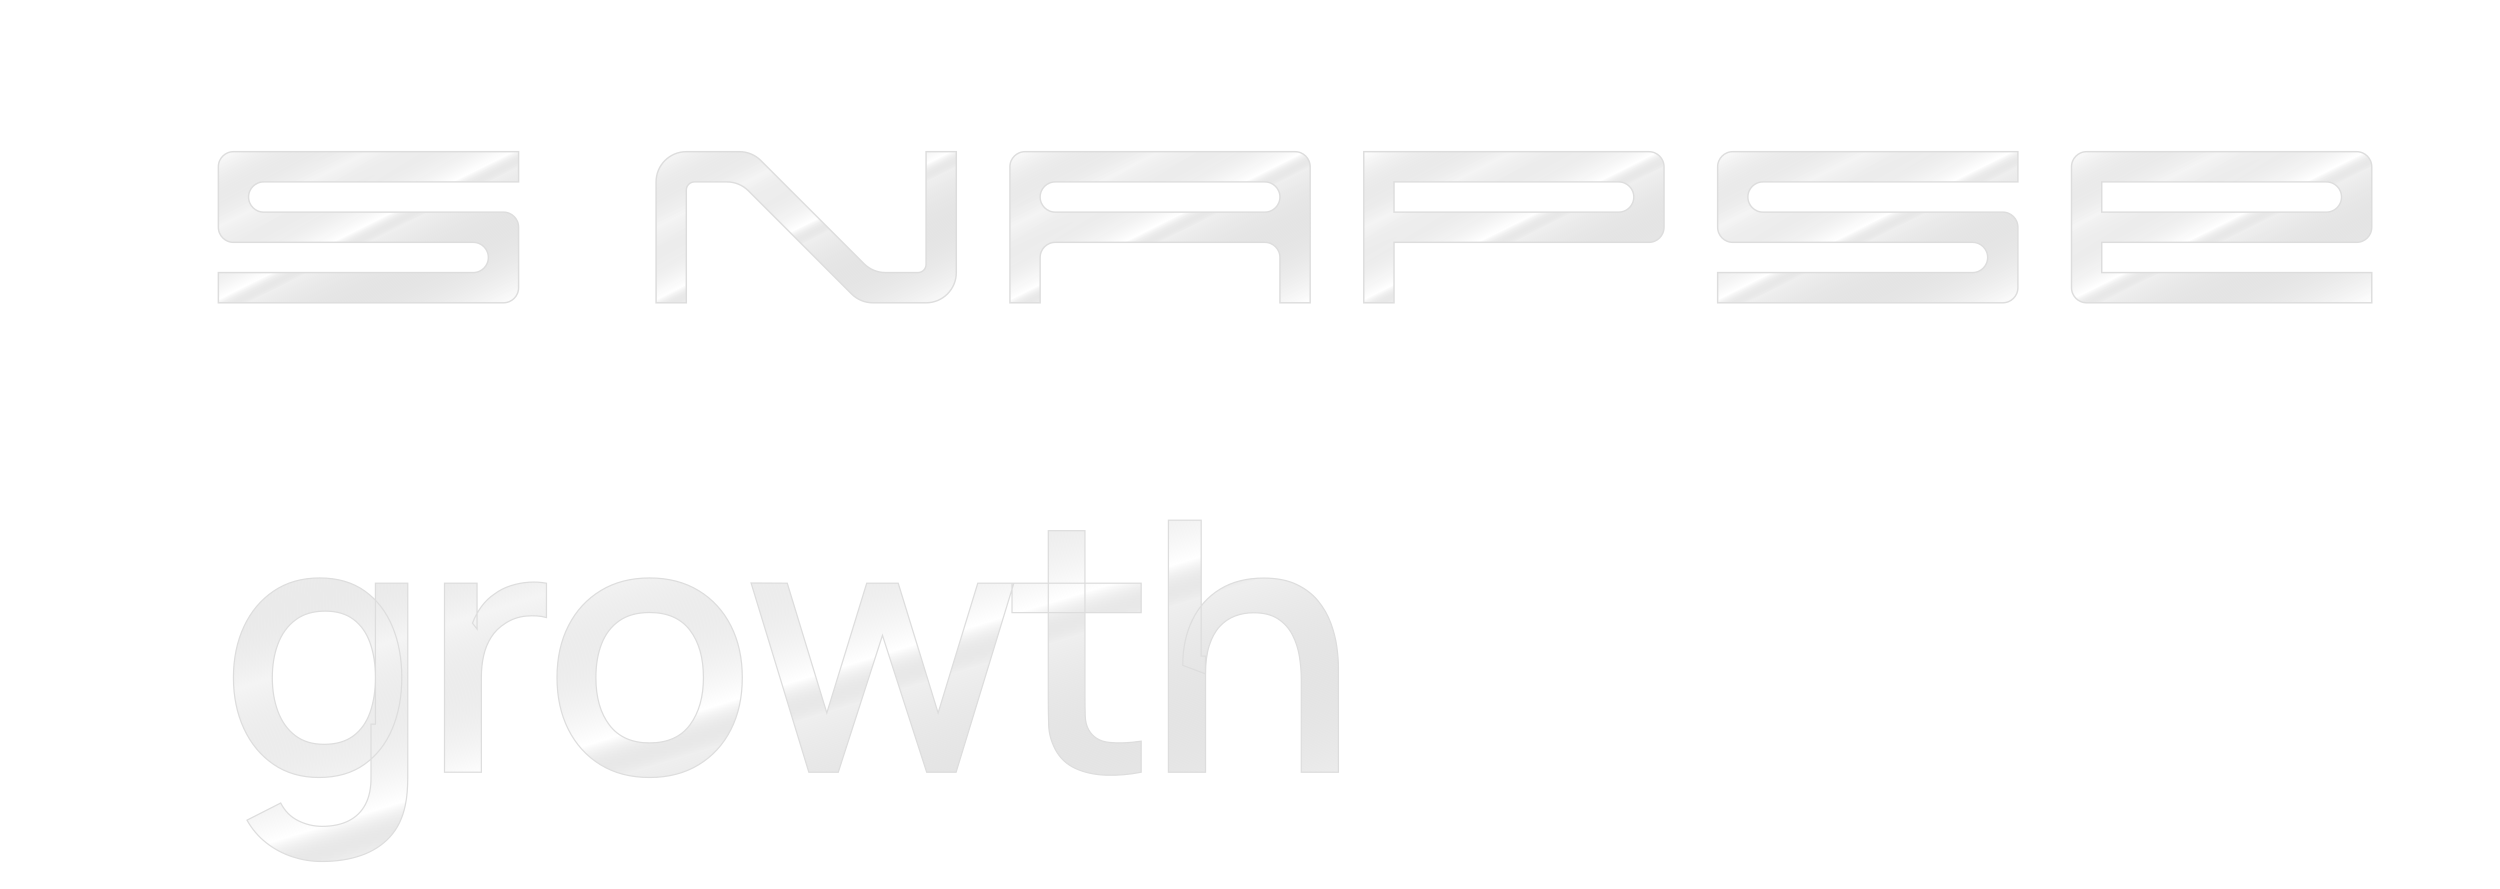
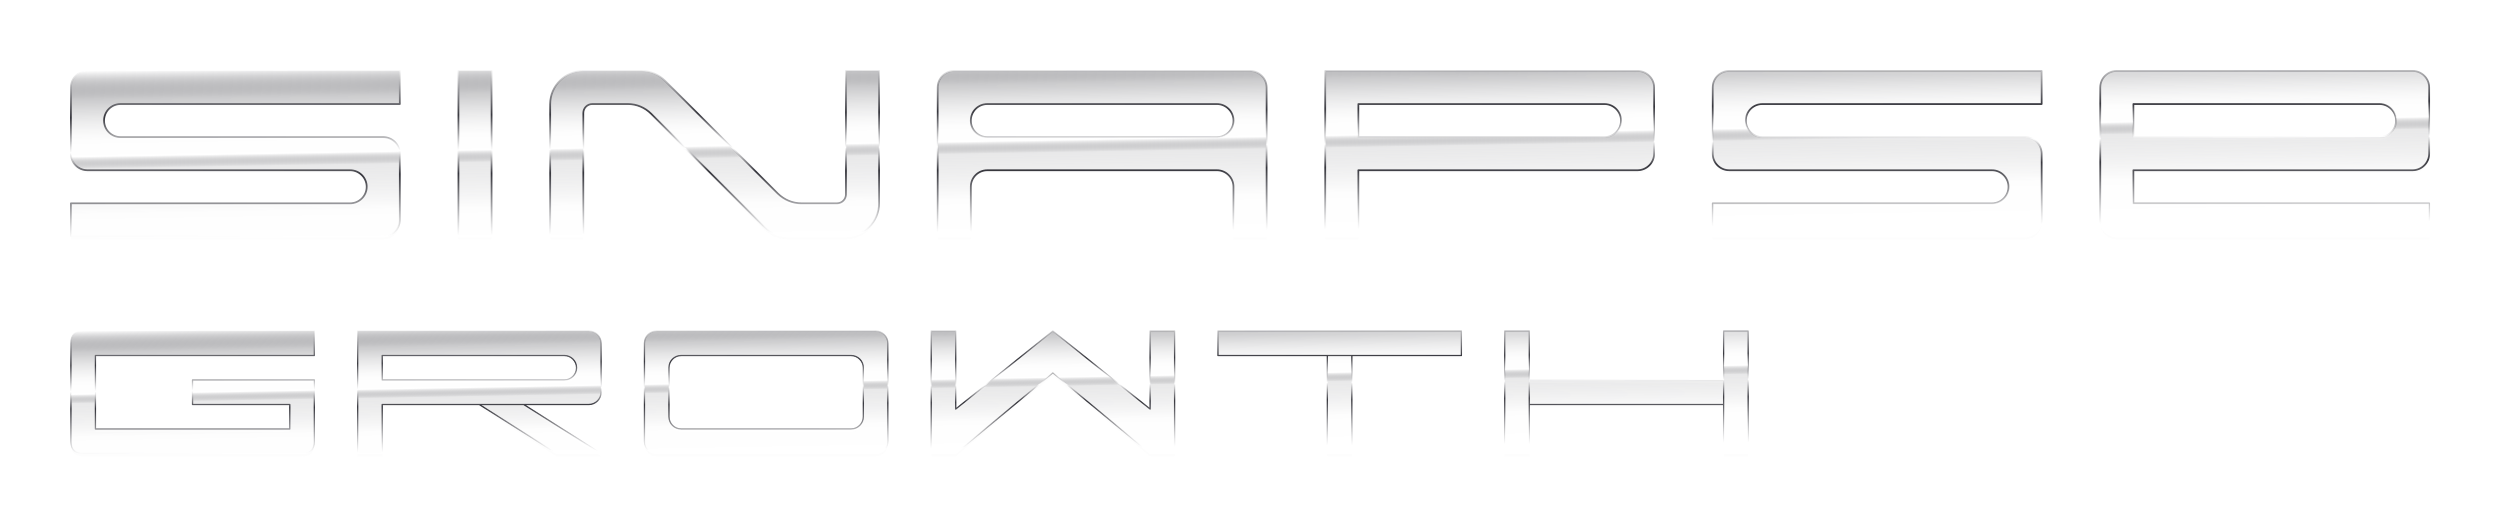
- <svg xmlns="http://www.w3.org/2000/svg" width="900" height="320" viewBox="0 0 900 320">
+ <svg xmlns="http://www.w3.org/2000/svg" width="1057.364" height="221.800" viewBox="0 0 1057.364 221.800">
  <defs>
-     <linearGradient id="silver" x2=".2" y2="1">
+     <linearGradient id="si-silver" x1="0" y1="0" x2=".18" y2="1">
      <stop stop-color="#fafafa" />
-       <stop offset=".2" stop-color="#5d5d5d" />
-       <stop offset=".46" stop-color="#f7f7f7" />
-       <stop offset=".52" stop-color="#777" />
-       <stop offset=".82" stop-color="#eee" />
-       <stop offset="1" stop-color="#b6b6b6" />
+       <stop offset=".18" stop-color="#77777c" />
+       <stop offset=".41" stop-color="#f8f8fa" />
+       <stop offset=".49" stop-color="#68686e" />
+       <stop offset=".7" stop-color="#dfdfe2" />
+       <stop offset="1" stop-color="#b2b2b8" />
    </linearGradient>
-     <linearGradient id="glass" x1="0" y1="0" x2="1" y2="1">
-       <stop stop-color="#fff" stop-opacity=".8" />
-       <stop offset=".25" stop-color="#a6a6a6" stop-opacity=".12" />
-       <stop offset=".49" stop-color="#fff" stop-opacity=".7" />
-       <stop offset=".55" stop-color="#999" stop-opacity=".16" />
-       <stop offset="1" stop-color="#fff" stop-opacity=".85" />
+     <linearGradient id="si-glass" x1="0" y1="0" x2=".24" y2="1">
+       <stop stop-color="#ffffff" stop-opacity=".92" />
+       <stop offset=".16" stop-color="#33333a" stop-opacity=".26" />
+       <stop offset=".4" stop-color="#ffffff" stop-opacity=".12" />
+       <stop offset=".49" stop-color="#ffffff" stop-opacity=".82" />
+       <stop offset=".56" stop-color="#33333a" stop-opacity=".1" />
+       <stop offset=".82" stop-color="#ffffff" stop-opacity=".15" />
+       <stop offset="1" stop-color="#ffffff" stop-opacity=".8" />
    </linearGradient>
-     <linearGradient id="frost" x2="1" y2="1">
-       <stop stop-color="#fff" stop-opacity=".95" />
-       <stop offset="1" stop-color="#999" stop-opacity=".6" />
+     <linearGradient id="si-frost" x2=".8" y2="1">
+       <stop stop-color="#ffffff" stop-opacity=".85" />
+       <stop offset="1" stop-color="#33333a" stop-opacity=".5" />
+     </linearGradient>
+     <linearGradient id="si-edge" x2=".1" y2="1">
+       <stop stop-color="#ffffff" />
+       <stop offset=".28" stop-color="#33333a" />
+       <stop offset=".49" stop-color="#ffffff" />
+       <stop offset=".63" stop-color="#33333a" />
+       <stop offset="1" stop-color="#ffffff" />
    </linearGradient>
  </defs>
-   <g color="#f5f5f5" fill="url(#glass)" stroke="#dddddd" stroke-width=".45">
-     <g transform="translate(40 16) scale(1.16)">
-       <path d="M117.08,42.66h9.38v-9.38H37.97c-2.59,0-4.69,2.1-4.69,4.69v18.76c0,2.59,2.1,4.69,4.69,4.69h4.69s69.73,0,69.73,0c2.59,0,4.69,2.1,4.69,4.69h0c0,2.59-2.1,4.69-4.69,4.69H42.66s-9.38,0-9.38,0v9.38h88.49c2.59,0,4.69-2.1,4.69-4.69v-18.76c0-2.59-2.1-4.69-4.69-4.69h-4.69s-69.73,0-69.73,0c-2.59,0-4.69-2.1-4.69-4.69h0c0-2.59,2.1-4.69,4.69-4.69h69.73Z" />
-       <path d="M252.92,33.28v34.98c0,1.4-1.14,2.54-2.54,2.54h-10.08c-2.49,0-4.87-.99-6.63-2.75l-6.63-6.63-6.64-6.63-12.13-12.13h0l-6.63-6.63c-1.76-1.76-4.14-2.75-6.63-2.75h-9.37s-7.13,0-7.13,0h0c-5.18,0-9.38,4.2-9.38,9.38h0s0,0,0,0v37.52h9.38v-34.98c0-1.4,1.14-2.54,2.54-2.54h10.09c2.49,0,4.87.99,6.63,2.75l16.01,16.01,6.63,6.64,2.74,2.74,6.63,6.63c1.76,1.76,4.14,2.75,6.63,2.75h9.39s7.12,0,7.12,0h0c5.18,0,9.38-4.2,9.38-9.38h0v-37.52h-9.38Z" />
-       <path d="M278.94,37.97v42.21h9.38v-14.07c0-2.59,2.1-4.69,4.69-4.69h65.04c2.59,0,4.69,2.1,4.69,4.69v14.07h9.38v-42.21c0-2.59-2.1-4.69-4.69-4.69h-83.8c-2.59,0-4.69,2.1-4.69,4.69ZM358.05,52.04h-65.04c-2.59,0-4.69-2.1-4.69-4.69h0c0-2.59,2.1-4.69,4.69-4.69h65.04c2.59,0,4.69,2.1,4.69,4.69h0c0,2.59-2.1,4.69-4.69,4.69Z" />
-       <path d="M388.76,33.28v46.9h9.38v-18.76h79.11c2.59,0,4.69-2.1,4.69-4.69v-18.76c0-2.59-2.1-4.69-4.69-4.69h-88.49ZM467.87,52.04h-69.73v-9.38h69.73c2.59,0,4.69,2.1,4.69,4.69h0c0,2.59-2.1,4.69-4.69,4.69Z" />
-       <path d="M507.96,47.35h0c0,2.59,2.1,4.69,4.69,4.69h74.42c2.59,0,4.69,2.1,4.69,4.69v18.76c0,2.59-2.1,4.69-4.69,4.69h-88.49v-9.38h79.11c2.59,0,4.69-2.1,4.69-4.69h0c0-2.59-2.1-4.69-4.69-4.69h-74.42c-2.59,0-4.69-2.1-4.69-4.69v-18.76c0-2.59,2.1-4.69,4.69-4.69h88.49v9.38h-79.11c-2.59,0-4.69,2.1-4.69,4.69Z" />
-       <path d="M692.2,33.28h-79.11c-2.59,0-4.69,2.1-4.69,4.69v37.52c0,2.59,2.1,4.69,4.69,4.69h88.49v-9.38h-83.8v-9.38h79.11c2.59,0,4.69-2.1,4.69-4.69v-18.76c0-2.59-2.1-4.69-4.69-4.69h-4.69ZM687.51,52.04h-69.73s0-9.38,0-9.38h69.73c2.59,0,4.69,2.1,4.69,4.69h0c0,2.59-2.1,4.69-4.69,4.69Z" />
+   <g transform="translate(0 1.2)" fill="#f5f5f5" opacity=".22">
+     <g transform="translate(30 30)">
+       <path d="M125.1 14.0H139.1V0.0H7.0C3.1 0.0 0.0 3.1 0.0 7.0V35.0C0.0 38.9 3.1 42.0 7.0 42.0H118.1C121.9 42.0 125.1 45.1 125.1 49.0C125.1 52.9 121.9 56.0 118.1 56.0H0.0V70.0H132.1C135.9 70.0 139.1 66.9 139.1 63.0V35.0C139.1 31.1 135.9 28.0 132.1 28.0H21.0C17.1 28.0 14.0 24.9 14.0 21.0C14.0 17.1 17.1 14.0 21.0 14.0H125.1ZM163.9 0.0H177.9V70.0H163.9V0.0ZM327.8 0.0V52.2C327.8 54.3 326.1 56.0 324.0 56.0H308.9C305.2 56.0 301.7 54.5 299.0 51.9L289.1 42.0L279.2 32.1L261.1 14.0L251.2 4.1C248.6 1.5 245.0 0.0 241.3 0.0H216.7C209.0 0.0 202.7 6.3 202.7 14.0V70.0H216.7V17.8C216.7 15.7 218.4 14.0 220.5 14.0H235.6C239.3 14.0 242.8 15.5 245.4 18.1L269.3 42.0L279.2 51.9L283.3 56.0L293.2 65.9C295.8 68.5 299.4 70.0 303.1 70.0H327.8C335.5 70.0 341.8 63.7 341.8 56.0V0.0H327.8ZM366.6 7.0V70.0H380.6V49.0C380.6 45.1 383.7 42.0 387.6 42.0H484.7C488.5 42.0 491.7 45.1 491.7 49.0V70.0H505.7V7.0C505.7 3.1 502.5 0.0 498.7 0.0H373.6C369.7 0.0 366.6 3.1 366.6 7.0ZM484.7 28.0H387.6C383.7 28.0 380.6 24.9 380.6 21.0C380.6 17.1 383.7 14.0 387.6 14.0H484.7C488.5 14.0 491.7 17.1 491.7 21.0C491.7 24.9 488.5 28.0 484.7 28.0ZM530.5 0.0V70.0H544.5V42.0H662.6C666.4 42.0 669.6 38.9 669.6 35.0V7.0C669.6 3.1 666.4 0.0 662.6 0.0H530.5ZM648.6 28.0H544.5V14.0H648.6C652.4 14.0 655.6 17.1 655.6 21.0C655.6 24.9 652.4 28.0 648.6 28.0ZM819.5 14.0H833.5V0.0H701.4C697.5 0.0 694.4 3.1 694.4 7.0V35.0C694.4 38.9 697.5 42.0 701.4 42.0H812.5C816.3 42.0 819.5 45.1 819.5 49.0C819.5 52.9 816.3 56.0 812.5 56.0H694.4V70.0H826.5C830.3 70.0 833.5 66.9 833.5 63.0V35.0C833.5 31.1 830.3 28.0 826.5 28.0H715.4C711.5 28.0 708.4 24.9 708.4 21.0C708.4 17.1 711.5 14.0 715.4 14.0H819.5ZM983.4 0.0H865.3C861.4 0.0 858.3 3.1 858.3 7.0V63.0C858.3 66.9 861.4 70.0 865.3 70.0H997.4V56.0H872.3V42.0H990.4C994.2 42.0 997.4 38.9 997.4 35.0V7.0C997.4 3.1 994.2 0.0 990.4 0.0H983.4ZM976.4 28.0H872.3V14.0H976.4C980.2 14.0 983.4 17.1 983.4 21.0C983.4 24.9 980.2 28.0 976.4 28.0Z" />
+       <path d="M139.1 0.0H7.0C2.3 0.0 0.0 2.3 0.0 7.0V63.0C0.0 67.7 2.3 70.0 7.0 70.0H132.1C136.7 70.0 139.1 67.7 139.1 63.0V28.0H69.5V42.0H125.1V56.0H14.0V14.0H139.1V0.0ZM163.9 0.0V70.0H177.9V42.0H296.0C299.8 42.0 303.0 38.9 303.0 35.0V7.0C303.0 3.1 299.8 0.0 296.0 0.0H163.9ZM282.0 28.0H177.9V14.0H282.0C285.8 14.0 289.0 17.1 289.0 21.0C289.0 24.9 285.8 28.0 282.0 28.0ZM233.4 42.0H258.8L303.0 70.0H277.6L233.4 42.0ZM334.8 0.0H459.9C463.7 0.0 466.9 3.1 466.9 7.0V63.0C466.9 66.9 463.7 70.0 459.9 70.0H334.8C330.9 70.0 327.8 66.9 327.8 63.0V7.0C327.8 3.1 330.9 0.0 334.8 0.0ZM348.8 14.0C344.9 14.0 341.8 17.1 341.8 21.0V49.0C341.8 52.9 344.9 56.0 348.8 56.0H445.9C449.7 56.0 452.9 52.9 452.9 49.0V21.0C452.9 17.1 449.7 14.0 445.9 14.0H348.8ZM491.7 0.0H505.7V44.6L561.2 0.0L616.8 44.6V0.0H630.8V70.0H616.8L561.2 23.9L505.7 70.0H491.7V0.0ZM655.6 0.0H794.7V14.0H655.6V0.0ZM718.1 14.0H732.1V70.0H718.1V14.0ZM819.5 0.0H833.5V70.0H819.5V0.0ZM944.6 0.0H958.6V70.0H944.6V0.0ZM833.5 28.0H944.6V42.0H833.5V28.0Z" transform="translate(0 110) scale(0.74)" />
    </g>
-     <path transform="translate(79 278)" d="M36.876 32.13Q31.374 32.13 26.229 30.429Q21.084 28.728 16.874 25.42Q12.663 22.113 9.912 17.262L22.05 11.088Q24.276 15.435 28.371 17.461Q32.466 19.488 36.96 19.488Q42.567 19.488 46.546 17.482Q50.526 15.477 52.584 11.518Q54.642 7.56 54.558 1.68V-17.304H56.154V-68.04H67.788V1.848Q67.788 4.557 67.599 7.014Q67.41 9.471 66.906 11.886Q65.478 18.795 61.394 23.268Q57.309 27.741 51.051 29.936Q44.793 32.13 36.876 32.13ZM35.826 1.89Q26.355 1.89 19.457 -2.845Q12.558 -7.581 8.799 -15.718Q5.04 -23.856 5.04 -34.062Q5.04 -44.331 8.82 -52.437Q12.6 -60.543 19.562 -65.237Q26.523 -69.93 36.078 -69.93Q45.717 -69.93 52.301 -65.236Q58.884 -60.543 62.265 -52.426Q65.646 -44.31 65.646 -34.062Q65.646 -23.877 62.255 -15.739Q58.863 -7.602 52.227 -2.856Q45.591 1.89 35.826 1.89ZM37.674 -10.038Q44.163 -10.038 48.248 -13.104Q52.332 -16.17 54.243 -21.599Q56.154 -27.027 56.154 -34.062Q56.154 -41.139 54.232 -46.546Q52.311 -51.954 48.311 -54.978Q44.31 -58.002 38.094 -58.002Q31.563 -58.002 27.332 -54.799Q23.1 -51.597 21.063 -46.168Q19.026 -40.74 19.026 -34.062Q19.026 -27.321 21.063 -21.872Q23.1 -16.422 27.227 -13.23Q31.353 -10.038 37.674 -10.038ZM81.018 0.0V-68.04H92.736V-51.534L91.098 -53.676Q92.337 -56.952 94.353 -59.682Q96.369 -62.412 99.036 -64.176Q101.598 -66.087 104.801 -67.126Q108.003 -68.166 111.342 -68.386Q114.681 -68.607 117.726 -68.04V-55.692Q114.429 -56.595 110.355 -56.206Q106.281 -55.818 102.9 -53.592Q99.687 -51.555 97.808 -48.573Q95.928 -45.591 95.109 -41.968Q94.29 -38.346 94.29 -34.356V0.0ZM154.833 1.89Q144.627 1.89 137.151 -2.709Q129.675 -7.308 125.601 -15.414Q121.527 -23.52 121.527 -34.062Q121.527 -44.73 125.685 -52.815Q129.843 -60.9 137.33 -65.415Q144.816 -69.93 154.833 -69.93Q165.06 -69.93 172.557 -65.341Q180.054 -60.753 184.139 -52.668Q188.223 -44.583 188.223 -34.062Q188.223 -23.415 184.107 -15.32Q179.991 -7.224 172.484 -2.667Q164.976 1.89 154.833 1.89ZM154.833 -10.542Q164.619 -10.542 169.428 -17.105Q174.237 -23.667 174.237 -34.062Q174.237 -44.751 169.375 -51.124Q164.514 -57.498 154.833 -57.498Q148.218 -57.498 143.945 -54.516Q139.671 -51.534 137.592 -46.263Q135.513 -40.992 135.513 -34.062Q135.513 -23.352 140.417 -16.947Q145.32 -10.542 154.833 -10.542ZM212.184 0.0 191.394 -68.124 204.414 -68.04 218.652 -21.336 233.016 -68.04H244.356L258.72 -21.336L273 -68.04H285.978L265.188 0.0H254.604L238.686 -49.266L222.768 0.0ZM331.821 0.0Q325.416 1.26 319.242 1.061Q313.068 0.861 308.217 -1.333Q303.366 -3.528 300.867 -8.274Q298.683 -12.495 298.536 -16.853Q298.389 -21.21 298.389 -26.754V-86.94H311.577V-27.426Q311.577 -23.31 311.672 -20.286Q311.766 -17.262 312.963 -15.204Q315.231 -11.298 320.187 -10.742Q325.143 -10.185 331.821 -11.172ZM285.327 -57.456V-68.04H331.821V-57.456ZM389.466 0.0V-33.432Q389.466 -37.422 388.804 -41.611Q388.143 -45.801 386.295 -49.402Q384.447 -53.004 381.077 -55.209Q377.706 -57.414 372.288 -57.414Q368.739 -57.414 365.6 -56.227Q362.46 -55.041 360.087 -52.458Q357.714 -49.875 356.349 -45.675Q354.984 -41.475 354.984 -35.406L346.794 -38.472Q346.794 -47.733 350.259 -54.82Q353.724 -61.908 360.224 -65.898Q366.723 -69.888 375.9 -69.888Q382.956 -69.888 387.755 -67.599Q392.553 -65.31 395.546 -61.624Q398.538 -57.939 400.113 -53.613Q401.688 -49.287 402.255 -45.118Q402.822 -40.95 402.822 -37.8V0.0ZM341.628 0.0V-90.72H353.43V-41.79H354.984V0.0Z" />
+   </g>
+   <g fill="url(#si-glass)" stroke="url(#si-edge)" stroke-width=".75" stroke-linejoin="round" paint-order="stroke fill">
+     <g transform="translate(30 30)">
+       <path d="M125.1 14.0H139.1V0.0H7.0C3.1 0.0 0.0 3.1 0.0 7.0V35.0C0.0 38.9 3.1 42.0 7.0 42.0H118.1C121.9 42.0 125.1 45.1 125.1 49.0C125.1 52.9 121.9 56.0 118.1 56.0H0.0V70.0H132.1C135.9 70.0 139.1 66.9 139.1 63.0V35.0C139.1 31.1 135.9 28.0 132.1 28.0H21.0C17.1 28.0 14.0 24.9 14.0 21.0C14.0 17.1 17.1 14.0 21.0 14.0H125.1ZM163.9 0.0H177.9V70.0H163.9V0.0ZM327.8 0.0V52.2C327.8 54.3 326.1 56.0 324.0 56.0H308.9C305.2 56.0 301.7 54.5 299.0 51.9L289.1 42.0L279.2 32.1L261.1 14.0L251.2 4.1C248.6 1.5 245.0 0.0 241.3 0.0H216.7C209.0 0.0 202.7 6.3 202.7 14.0V70.0H216.7V17.8C216.7 15.7 218.4 14.0 220.5 14.0H235.6C239.3 14.0 242.8 15.5 245.4 18.1L269.3 42.0L279.2 51.9L283.3 56.0L293.2 65.9C295.8 68.5 299.4 70.0 303.1 70.0H327.8C335.5 70.0 341.8 63.7 341.8 56.0V0.0H327.8ZM366.6 7.0V70.0H380.6V49.0C380.6 45.1 383.7 42.0 387.6 42.0H484.7C488.5 42.0 491.7 45.1 491.7 49.0V70.0H505.7V7.0C505.7 3.1 502.5 0.0 498.7 0.0H373.6C369.7 0.0 366.6 3.1 366.6 7.0ZM484.7 28.0H387.6C383.7 28.0 380.6 24.9 380.6 21.0C380.6 17.1 383.7 14.0 387.6 14.0H484.7C488.5 14.0 491.7 17.1 491.7 21.0C491.7 24.9 488.5 28.0 484.7 28.0ZM530.5 0.0V70.0H544.5V42.0H662.6C666.4 42.0 669.6 38.9 669.6 35.0V7.0C669.6 3.1 666.4 0.0 662.6 0.0H530.5ZM648.6 28.0H544.5V14.0H648.6C652.4 14.0 655.6 17.1 655.6 21.0C655.6 24.9 652.4 28.0 648.6 28.0ZM819.5 14.0H833.5V0.0H701.4C697.5 0.0 694.4 3.1 694.4 7.0V35.0C694.4 38.9 697.5 42.0 701.4 42.0H812.5C816.3 42.0 819.5 45.1 819.5 49.0C819.5 52.9 816.3 56.0 812.5 56.0H694.4V70.0H826.5C830.3 70.0 833.5 66.9 833.5 63.0V35.0C833.5 31.1 830.3 28.0 826.5 28.0H715.4C711.5 28.0 708.4 24.9 708.4 21.0C708.4 17.1 711.5 14.0 715.4 14.0H819.5ZM983.4 0.0H865.3C861.4 0.0 858.3 3.1 858.3 7.0V63.0C858.3 66.9 861.4 70.0 865.3 70.0H997.4V56.0H872.3V42.0H990.4C994.2 42.0 997.4 38.9 997.4 35.0V7.0C997.4 3.1 994.2 0.0 990.4 0.0H983.4ZM976.4 28.0H872.3V14.0H976.4C980.2 14.0 983.4 17.1 983.4 21.0C983.4 24.9 980.2 28.0 976.4 28.0Z" />
+       <path d="M139.1 0.0H7.0C2.3 0.0 0.0 2.3 0.0 7.0V63.0C0.0 67.7 2.3 70.0 7.0 70.0H132.1C136.7 70.0 139.1 67.7 139.1 63.0V28.0H69.5V42.0H125.1V56.0H14.0V14.0H139.1V0.0ZM163.9 0.0V70.0H177.9V42.0H296.0C299.8 42.0 303.0 38.9 303.0 35.0V7.0C303.0 3.1 299.8 0.0 296.0 0.0H163.9ZM282.0 28.0H177.9V14.0H282.0C285.8 14.0 289.0 17.1 289.0 21.0C289.0 24.9 285.8 28.0 282.0 28.0ZM233.4 42.0H258.8L303.0 70.0H277.6L233.4 42.0ZM334.8 0.0H459.9C463.7 0.0 466.9 3.1 466.9 7.0V63.0C466.9 66.9 463.7 70.0 459.9 70.0H334.8C330.9 70.0 327.8 66.9 327.8 63.0V7.0C327.8 3.1 330.9 0.0 334.8 0.0ZM348.8 14.0C344.9 14.0 341.8 17.1 341.8 21.0V49.0C341.8 52.9 344.9 56.0 348.8 56.0H445.9C449.7 56.0 452.9 52.9 452.9 49.0V21.0C452.9 17.1 449.7 14.0 445.9 14.0H348.8ZM491.7 0.0H505.7V44.6L561.2 0.0L616.8 44.6V0.0H630.8V70.0H616.8L561.2 23.9L505.7 70.0H491.7V0.0ZM655.6 0.0H794.7V14.0H655.6V0.0ZM718.1 14.0H732.1V70.0H718.1V14.0ZM819.5 0.0H833.5V70.0H819.5V0.0ZM944.6 0.0H958.6V70.0H944.6V0.0ZM833.5 28.0H944.6V42.0H833.5V28.0Z" transform="translate(0 110) scale(0.74)" />
+     </g>
+   </g>
+   <g fill="none" stroke="url(#si-edge)" stroke-width=".22" opacity=".9">
+     <g transform="translate(30 30)">
+       <path d="M125.1 14.0H139.1V0.0H7.0C3.1 0.0 0.0 3.1 0.0 7.0V35.0C0.0 38.9 3.1 42.0 7.0 42.0H118.1C121.9 42.0 125.1 45.1 125.1 49.0C125.1 52.9 121.9 56.0 118.1 56.0H0.0V70.0H132.1C135.9 70.0 139.1 66.9 139.1 63.0V35.0C139.1 31.1 135.9 28.0 132.1 28.0H21.0C17.1 28.0 14.0 24.9 14.0 21.0C14.0 17.1 17.1 14.0 21.0 14.0H125.1ZM163.9 0.0H177.9V70.0H163.9V0.0ZM327.8 0.0V52.2C327.8 54.3 326.1 56.0 324.0 56.0H308.9C305.2 56.0 301.7 54.5 299.0 51.9L289.1 42.0L279.2 32.1L261.1 14.0L251.2 4.1C248.6 1.5 245.0 0.0 241.3 0.0H216.7C209.0 0.0 202.7 6.3 202.7 14.0V70.0H216.7V17.8C216.7 15.7 218.4 14.0 220.5 14.0H235.6C239.3 14.0 242.8 15.5 245.4 18.1L269.3 42.0L279.2 51.9L283.3 56.0L293.2 65.9C295.8 68.5 299.4 70.0 303.1 70.0H327.8C335.5 70.0 341.8 63.7 341.8 56.0V0.0H327.8ZM366.6 7.0V70.0H380.6V49.0C380.6 45.1 383.7 42.0 387.6 42.0H484.7C488.5 42.0 491.7 45.1 491.7 49.0V70.0H505.7V7.0C505.7 3.1 502.5 0.0 498.7 0.0H373.6C369.7 0.0 366.6 3.1 366.6 7.0ZM484.7 28.0H387.6C383.7 28.0 380.6 24.9 380.6 21.0C380.6 17.1 383.7 14.0 387.6 14.0H484.7C488.5 14.0 491.7 17.1 491.7 21.0C491.7 24.9 488.5 28.0 484.7 28.0ZM530.5 0.0V70.0H544.5V42.0H662.6C666.4 42.0 669.6 38.9 669.6 35.0V7.0C669.6 3.1 666.4 0.0 662.6 0.0H530.5ZM648.6 28.0H544.5V14.0H648.6C652.4 14.0 655.6 17.1 655.6 21.0C655.6 24.9 652.4 28.0 648.6 28.0ZM819.5 14.0H833.5V0.0H701.4C697.5 0.0 694.4 3.1 694.4 7.0V35.0C694.4 38.9 697.5 42.0 701.4 42.0H812.5C816.3 42.0 819.5 45.1 819.5 49.0C819.5 52.9 816.3 56.0 812.5 56.0H694.4V70.0H826.5C830.3 70.0 833.5 66.9 833.5 63.0V35.0C833.5 31.1 830.3 28.0 826.5 28.0H715.4C711.5 28.0 708.4 24.9 708.4 21.0C708.4 17.1 711.5 14.0 715.4 14.0H819.5ZM983.4 0.0H865.3C861.4 0.0 858.3 3.1 858.3 7.0V63.0C858.3 66.9 861.4 70.0 865.3 70.0H997.4V56.0H872.3V42.0H990.4C994.2 42.0 997.4 38.9 997.4 35.0V7.0C997.4 3.1 994.2 0.0 990.4 0.0H983.4ZM976.4 28.0H872.3V14.0H976.4C980.2 14.0 983.4 17.1 983.4 21.0C983.4 24.9 980.2 28.0 976.4 28.0Z" />
+       <path d="M139.1 0.0H7.0C2.3 0.0 0.0 2.3 0.0 7.0V63.0C0.0 67.7 2.3 70.0 7.0 70.0H132.1C136.7 70.0 139.1 67.7 139.1 63.0V28.0H69.5V42.0H125.1V56.0H14.0V14.0H139.1V0.0ZM163.9 0.0V70.0H177.9V42.0H296.0C299.8 42.0 303.0 38.9 303.0 35.0V7.0C303.0 3.1 299.8 0.0 296.0 0.0H163.9ZM282.0 28.0H177.9V14.0H282.0C285.8 14.0 289.0 17.1 289.0 21.0C289.0 24.9 285.8 28.0 282.0 28.0ZM233.4 42.0H258.8L303.0 70.0H277.6L233.4 42.0ZM334.8 0.0H459.9C463.7 0.0 466.9 3.1 466.9 7.0V63.0C466.9 66.9 463.7 70.0 459.9 70.0H334.8C330.9 70.0 327.8 66.9 327.8 63.0V7.0C327.8 3.1 330.9 0.0 334.8 0.0ZM348.8 14.0C344.9 14.0 341.8 17.1 341.8 21.0V49.0C341.8 52.9 344.9 56.0 348.8 56.0H445.9C449.7 56.0 452.9 52.9 452.9 49.0V21.0C452.9 17.1 449.7 14.0 445.9 14.0H348.8ZM491.7 0.0H505.7V44.6L561.2 0.0L616.8 44.6V0.0H630.8V70.0H616.8L561.2 23.9L505.7 70.0H491.7V0.0ZM655.6 0.0H794.7V14.0H655.6V0.0ZM718.1 14.0H732.1V70.0H718.1V14.0ZM819.5 0.0H833.5V70.0H819.5V0.0ZM944.6 0.0H958.6V70.0H944.6V0.0ZM833.5 28.0H944.6V42.0H833.5V28.0Z" transform="translate(0 110) scale(0.74)" />
+     </g>
  </g>
</svg>
